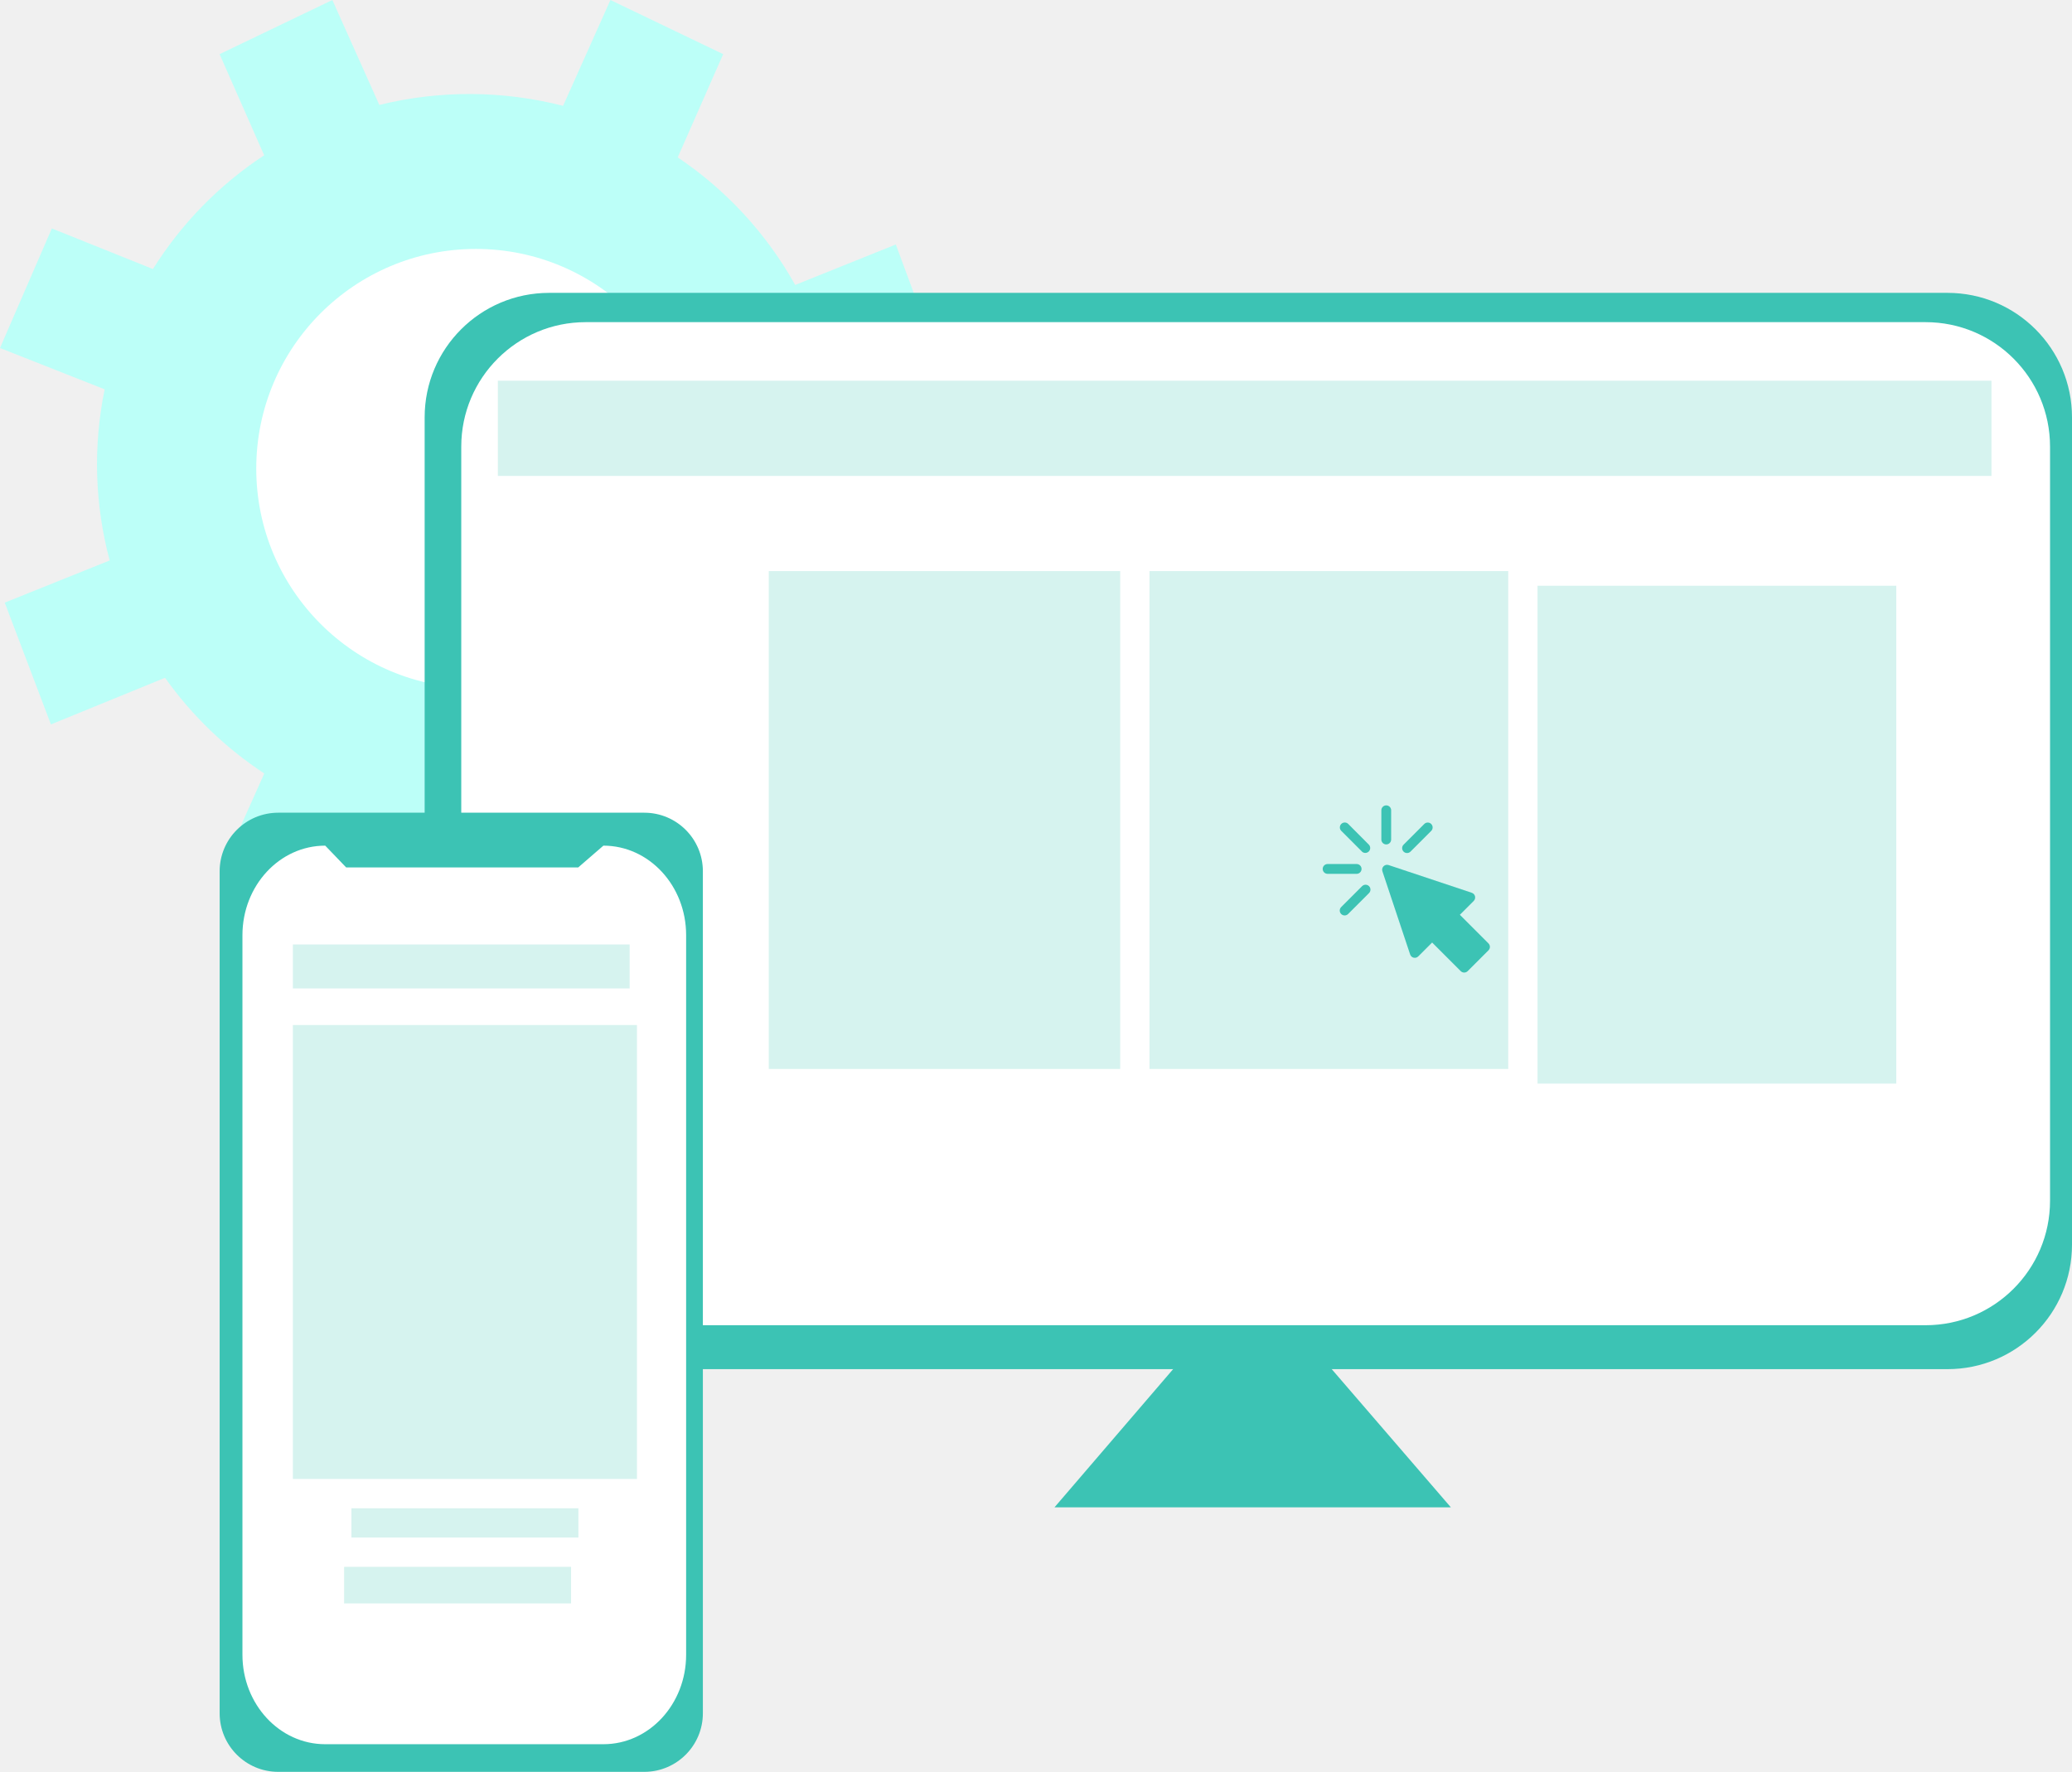
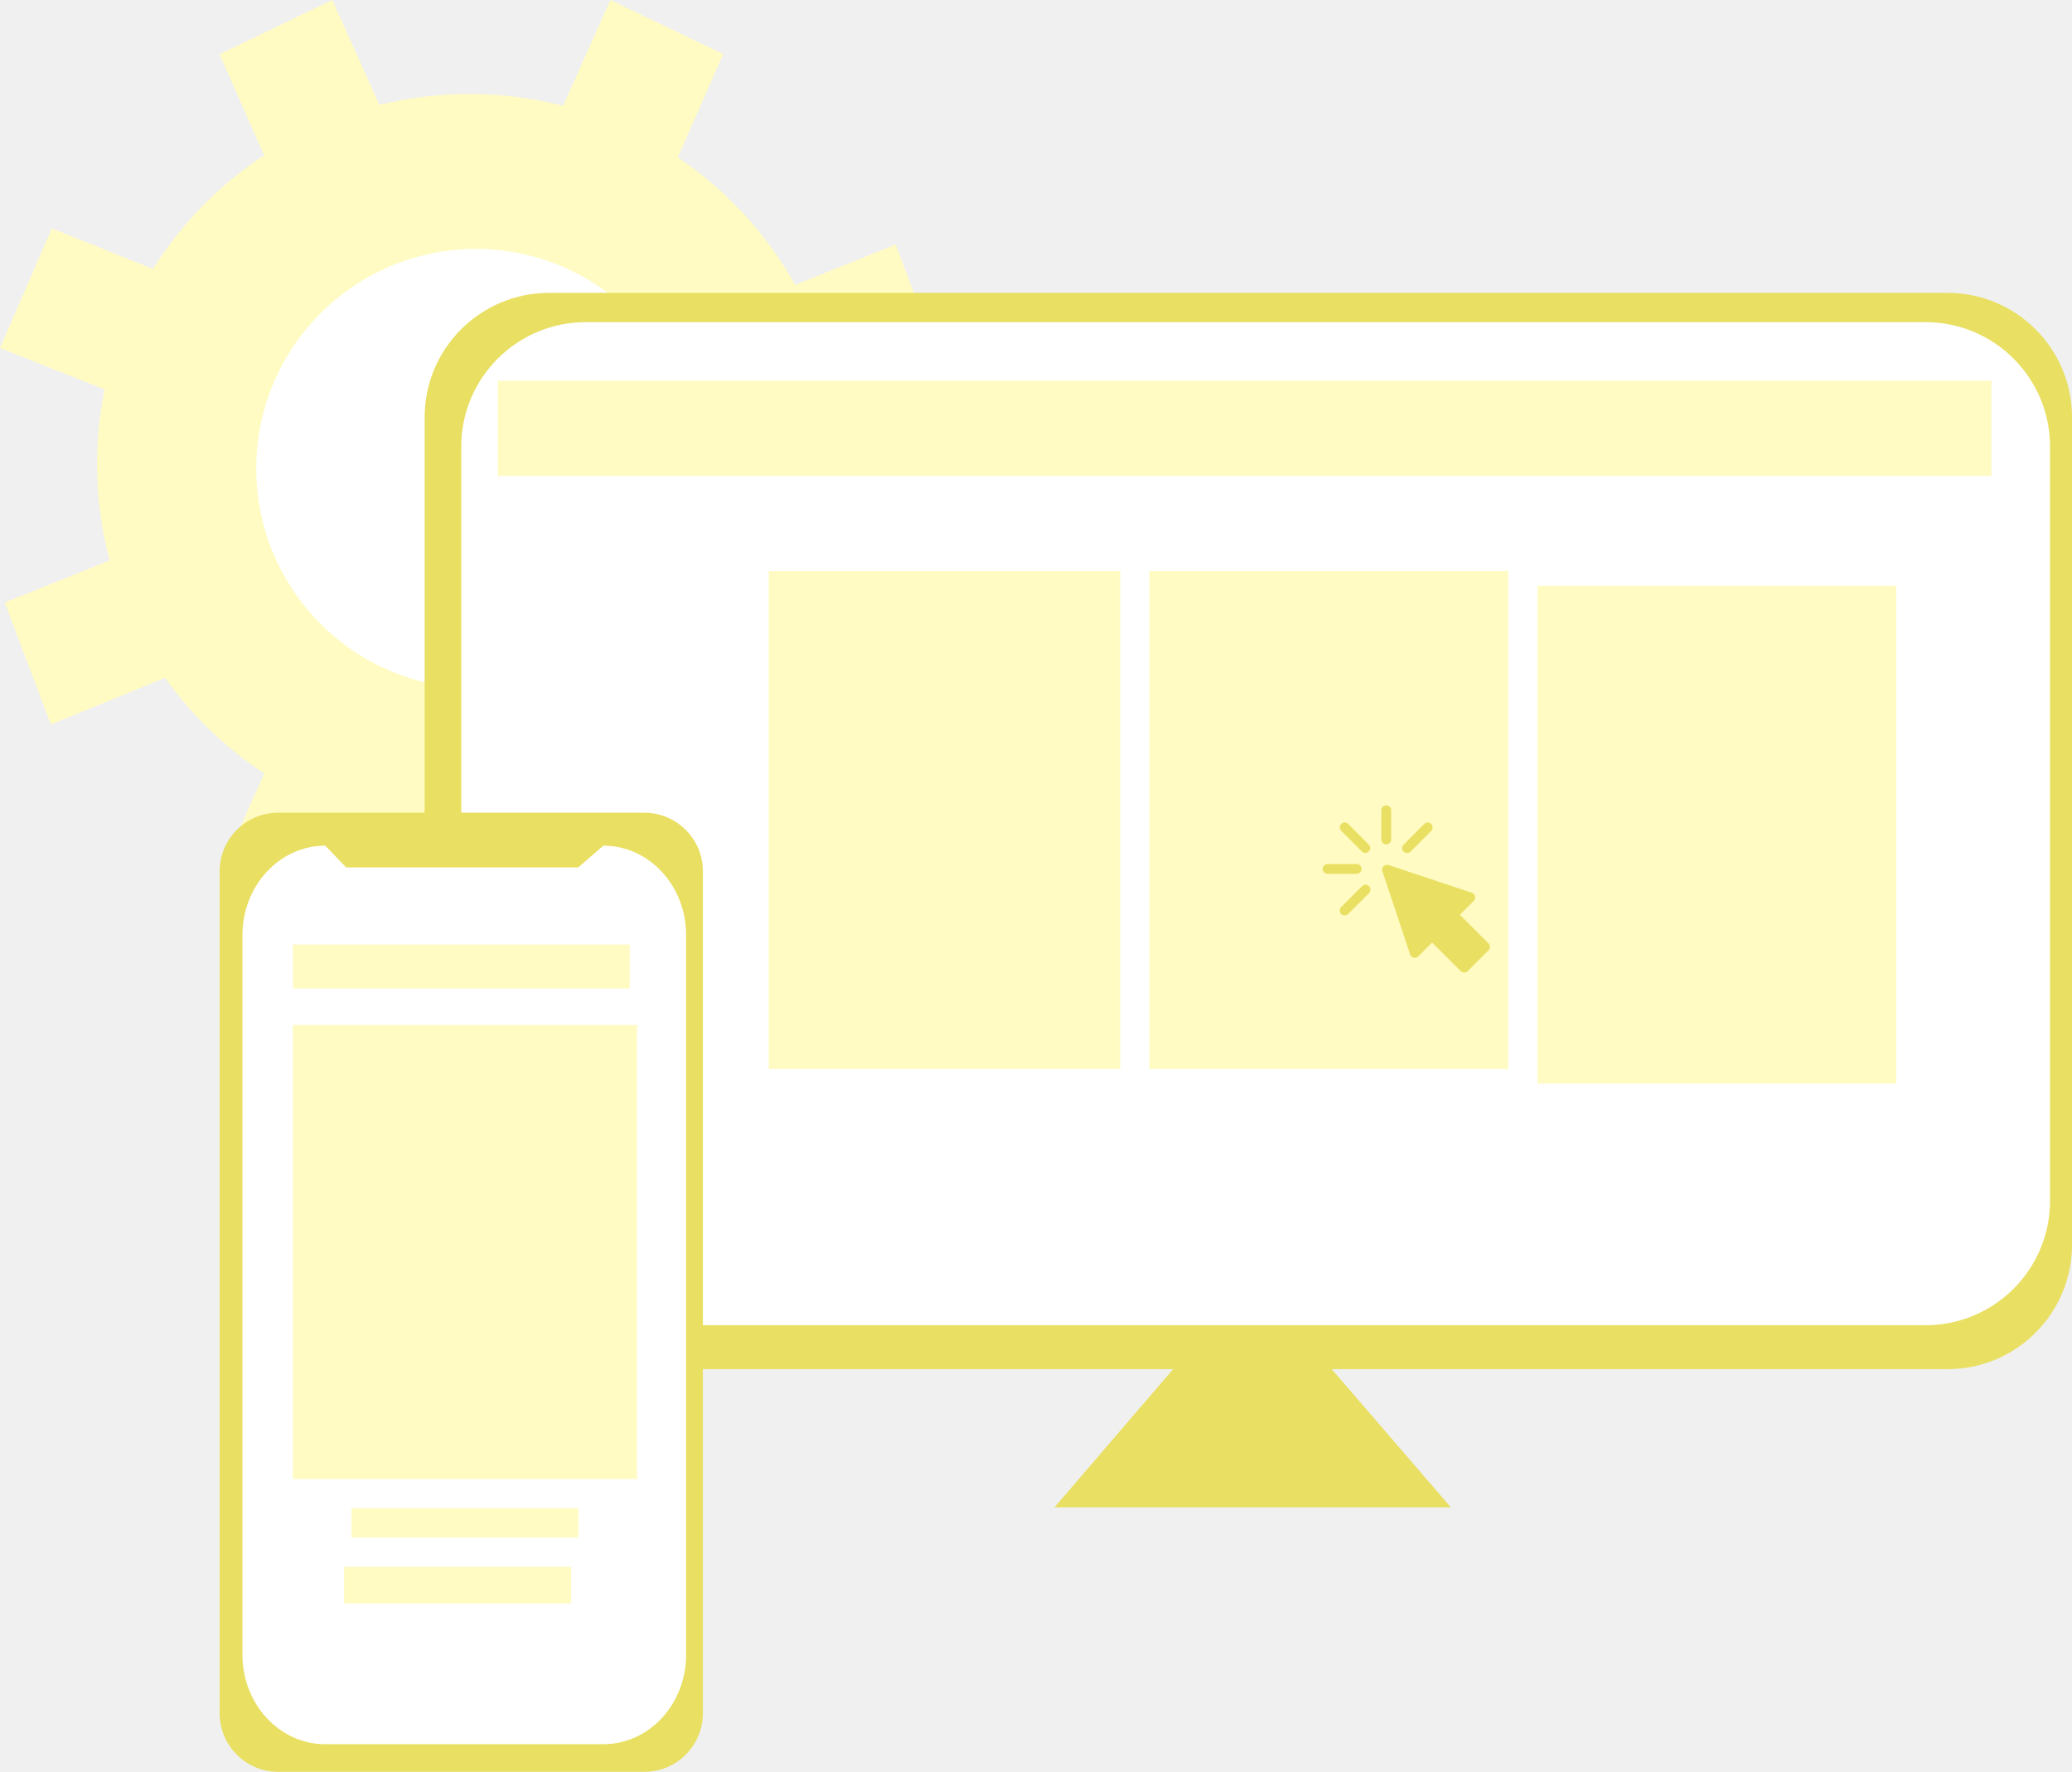
<svg xmlns="http://www.w3.org/2000/svg" width="283" height="242" viewBox="0 0 283 242">
  <g id="Group_5407" data-name="Group 5407" transform="translate(-1009 -2004)">
    <g id="Group_5364" data-name="Group 5364" transform="translate(1009 2004)">
      <g id="Group_5327" data-name="Group 5327" transform="translate(0 0)">
-         <path id="Union_27" data-name="Union 27" d="M76.3,112.539a51.543,51.543,0,0,1-23.881.119l-6.262,14.22-16.16-7.608,6.1-13.629A50.992,50.992,0,0,1,22.542,92.572L6.955,98.944.647,82.307l14.333-5.761a50.728,50.728,0,0,1-.686-23.37L0,47.532,7.08,31.2l13.807,5.547A50.972,50.972,0,0,1,36.079,21.21L29.994,7.395,45.394,0l6.414,14.331a51.524,51.524,0,0,1,25.1.125L83.375,0l15.4,7.395-6.209,14.1a50.93,50.93,0,0,1,16.044,17.421l13.743-5.524,5.912,15.957-13.988,5.719a50.82,50.82,0,0,1-.443,19.023L128.79,80.1,121.9,95.664l-14.479-5.717A50.961,50.961,0,0,1,92.548,105.36l6.226,13.911-16.16,7.608Z" transform="translate(0)" fill="#bcfff8" />
+         <path id="Union_27" data-name="Union 27" d="M76.3,112.539a51.543,51.543,0,0,1-23.881.119l-6.262,14.22-16.16-7.608,6.1-13.629A50.992,50.992,0,0,1,22.542,92.572L6.955,98.944.647,82.307l14.333-5.761a50.728,50.728,0,0,1-.686-23.37L0,47.532,7.08,31.2l13.807,5.547A50.972,50.972,0,0,1,36.079,21.21L29.994,7.395,45.394,0l6.414,14.331a51.524,51.524,0,0,1,25.1.125L83.375,0l15.4,7.395-6.209,14.1a50.93,50.93,0,0,1,16.044,17.421l13.743-5.524,5.912,15.957-13.988,5.719a50.82,50.82,0,0,1-.443,19.023L128.79,80.1,121.9,95.664l-14.479-5.717A50.961,50.961,0,0,1,92.548,105.36l6.226,13.911-16.16,7.608Z" transform="translate(0)" fill="#fffbc2" />
      </g>
    </g>
    <circle id="Ellipse_1069" data-name="Ellipse 1069" cx="30" cy="30" r="30" transform="translate(1044 2038)" fill="#fff" />
    <g id="Group_5113" data-name="Group 5113" transform="translate(1038.525 2043.945)">
      <g id="Group_3046" data-name="Group 3046" transform="translate(0 0)">
        <g id="Group_2870" data-name="Group 2870" transform="translate(0 0)">
-           <rect id="Rectangle_3173" data-name="Rectangle 3173" width="225" height="147" rx="17" transform="translate(28.475 0.055)" fill="#3cc3b4" />
+           <rect id="Rectangle_3173" data-name="Rectangle 3173" width="225" height="147" rx="17" transform="translate(28.475 0.055)" fill="#e9df62" />
          <rect id="Rectangle_3174" data-name="Rectangle 3174" width="217" height="137" rx="17" transform="translate(33.475 4.055)" fill="#fff" />
-           <rect id="Rectangle_3172" data-name="Rectangle 3172" width="66" height="131" rx="8" transform="translate(0.475 71.055)" fill="#3cc3b4" />
+           <rect id="Rectangle_3172" data-name="Rectangle 3172" width="66" height="131" rx="8" transform="translate(0.475 71.055)" fill="#e9df62" />
          <path id="Path_7921" data-name="Path 7921" d="M11.3,0,14.16,2.975H45.854L49.292,0c6.239,0,11.3,5.47,11.3,12.217v98.292c0,6.747-5.057,12.217-11.3,12.217h-38c-6.239,0-11.3-5.47-11.3-12.217V12.217C0,5.47,5.057,0,11.3,0Z" transform="translate(3.596 75.555)" fill="#fff" />
-           <path id="Path_7922" data-name="Path 7922" d="M-7063.409,7163l-17.069,19.882h54.142L-7043.479,7163" transform="translate(7194.976 -7016.952)" fill="#3cc3b4" />
-           <rect id="Rectangle_3175" data-name="Rectangle 3175" width="46" height="6" transform="translate(10.475 89.055)" fill="#3cc3b4" opacity="0.209" />
-           <rect id="Rectangle_3178" data-name="Rectangle 3178" width="204" height="13" transform="translate(38.475 12.055)" fill="#3cc3b4" opacity="0.209" />
-           <rect id="Rectangle_3179" data-name="Rectangle 3179" width="48" height="68" transform="translate(75.475 38.055)" fill="#3cc3b4" opacity="0.209" />
-           <rect id="Rectangle_3182" data-name="Rectangle 3182" width="47" height="62" transform="translate(10.475 100.055)" fill="#3cc3b4" opacity="0.209" />
-           <rect id="Rectangle_3180" data-name="Rectangle 3180" width="49" height="68" transform="translate(127.475 38.055)" fill="#3cc3b4" opacity="0.209" />
-           <rect id="Rectangle_3181" data-name="Rectangle 3181" width="49" height="68" transform="translate(180.475 40.055)" fill="#3cc3b4" opacity="0.209" />
-           <rect id="Rectangle_3176" data-name="Rectangle 3176" width="31" height="5" transform="translate(17.475 174.055)" fill="#3cc3b4" opacity="0.209" />
-           <rect id="Rectangle_3177" data-name="Rectangle 3177" width="31" height="4" transform="translate(18.475 166.055)" fill="#3cc3b4" opacity="0.209" />
+           <path id="Path_7922" data-name="Path 7922" d="M-7063.409,7163l-17.069,19.882h54.142L-7043.479,7163" transform="translate(7194.976 -7016.952)" fill="#e9df62" />
+           <rect id="Rectangle_3175" data-name="Rectangle 3175" width="46" height="6" transform="translate(10.475 89.055)" fill="#fff680" opacity="0.484" />
+           <rect id="Rectangle_3178" data-name="Rectangle 3178" width="204" height="13" transform="translate(38.475 12.055)" fill="#fff680" opacity="0.484" />
+           <rect id="Rectangle_3179" data-name="Rectangle 3179" width="48" height="68" transform="translate(75.475 38.055)" fill="#fff680" opacity="0.484" />
+           <rect id="Rectangle_3182" data-name="Rectangle 3182" width="47" height="62" transform="translate(10.475 100.055)" fill="#fff680" opacity="0.484" />
+           <rect id="Rectangle_3180" data-name="Rectangle 3180" width="49" height="68" transform="translate(127.475 38.055)" fill="#fff680" opacity="0.484" />
+           <rect id="Rectangle_3181" data-name="Rectangle 3181" width="49" height="68" transform="translate(180.475 40.055)" fill="#fff680" opacity="0.484" />
+           <rect id="Rectangle_3176" data-name="Rectangle 3176" width="31" height="5" transform="translate(17.475 174.055)" fill="#fff680" opacity="0.484" />
+           <rect id="Rectangle_3177" data-name="Rectangle 3177" width="31" height="4" transform="translate(18.475 166.055)" fill="#fff680" opacity="0.484" />
        </g>
        <g id="_x3C_Group_x3E__4_" transform="translate(151.107 70.029)">
          <g id="Group_2875" data-name="Group 2875" transform="translate(8.142 8.141)">
-             <path id="Path_7930" data-name="Path 7930" d="M193.1,196.866l-3.907-3.907-1.894,1.894a.669.669,0,0,1-1.109-.262L182.4,183.227a.669.669,0,0,1,.847-.847l11.365,3.789a.669.669,0,0,1,.262,1.109l-1.894,1.894,3.907,3.907a.669.669,0,0,1,0,.947l-2.841,2.841A.669.669,0,0,1,193.1,196.866Z" transform="translate(-182.362 -182.344)" fill="#3cc3b4" />
+             <path id="Path_7930" data-name="Path 7930" d="M193.1,196.866l-3.907-3.907-1.894,1.894a.669.669,0,0,1-1.109-.262L182.4,183.227a.669.669,0,0,1,.847-.847l11.365,3.789a.669.669,0,0,1,.262,1.109l-1.894,1.894,3.907,3.907a.669.669,0,0,1,0,.947l-2.841,2.841A.669.669,0,0,1,193.1,196.866Z" transform="translate(-182.362 -182.344)" fill="#e9df62" />
          </g>
          <g id="Group_2876" data-name="Group 2876" transform="translate(8.036)">
-             <path id="Path_7931" data-name="Path 7931" d="M180.67,5.358a.669.669,0,0,1-.67-.67V.67a.67.67,0,0,1,1.339,0V4.688A.669.669,0,0,1,180.67,5.358Z" transform="translate(-180)" fill="#3cc3b4" />
+             <path id="Path_7931" data-name="Path 7931" d="M180.67,5.358a.669.669,0,0,1-.67-.67V.67a.67.67,0,0,1,1.339,0V4.688A.669.669,0,0,1,180.67,5.358Z" transform="translate(-180)" fill="#e9df62" />
          </g>
          <g id="Group_2877" data-name="Group 2877" transform="translate(2.354 2.354)">
-             <path id="Path_7932" data-name="Path 7932" d="M55.758,56.7l-2.842-2.842a.67.67,0,0,1,.947-.947L56.7,55.758a.67.67,0,0,1-.947.947Z" transform="translate(-52.72 -52.72)" fill="#3cc3b4" />
+             <path id="Path_7932" data-name="Path 7932" d="M55.758,56.7l-2.842-2.842a.67.67,0,0,1,.947-.947L56.7,55.758a.67.67,0,0,1-.947.947Z" transform="translate(-52.72 -52.72)" fill="#e9df62" />
          </g>
          <g id="Group_2878" data-name="Group 2878" transform="translate(2.354 10.877)">
-             <path id="Path_7933" data-name="Path 7933" d="M52.916,247.619a.669.669,0,0,1,0-.947l2.842-2.842a.67.67,0,1,1,.947.947l-2.842,2.842A.669.669,0,0,1,52.916,247.619Z" transform="translate(-52.72 -243.634)" fill="#3cc3b4" />
+             <path id="Path_7933" data-name="Path 7933" d="M52.916,247.619a.669.669,0,0,1,0-.947l2.842-2.842a.67.67,0,1,1,.947.947l-2.842,2.842A.669.669,0,0,1,52.916,247.619Z" transform="translate(-52.72 -243.634)" fill="#e9df62" />
          </g>
          <g id="Group_2879" data-name="Group 2879" transform="translate(10.877 2.354)">
-             <path id="Path_7934" data-name="Path 7934" d="M243.829,56.706a.669.669,0,0,1,0-.947l2.842-2.842a.67.67,0,0,1,.947.947l-2.842,2.842A.67.67,0,0,1,243.829,56.706Z" transform="translate(-243.633 -52.721)" fill="#3cc3b4" />
+             <path id="Path_7934" data-name="Path 7934" d="M243.829,56.706a.669.669,0,0,1,0-.947l2.842-2.842a.67.67,0,0,1,.947.947l-2.842,2.842A.67.67,0,0,1,243.829,56.706Z" transform="translate(-243.633 -52.721)" fill="#e9df62" />
          </g>
          <g id="Group_2880" data-name="Group 2880" transform="translate(0 8.036)">
-             <path id="Path_7935" data-name="Path 7935" d="M4.688,181.339H.67A.67.67,0,0,1,.67,180H4.688a.67.67,0,0,1,0,1.339Z" transform="translate(0 -180)" fill="#3cc3b4" />
+             <path id="Path_7935" data-name="Path 7935" d="M4.688,181.339H.67A.67.67,0,0,1,.67,180H4.688a.67.67,0,0,1,0,1.339Z" transform="translate(0 -180)" fill="#e9df62" />
          </g>
        </g>
      </g>
    </g>
  </g>
</svg>
